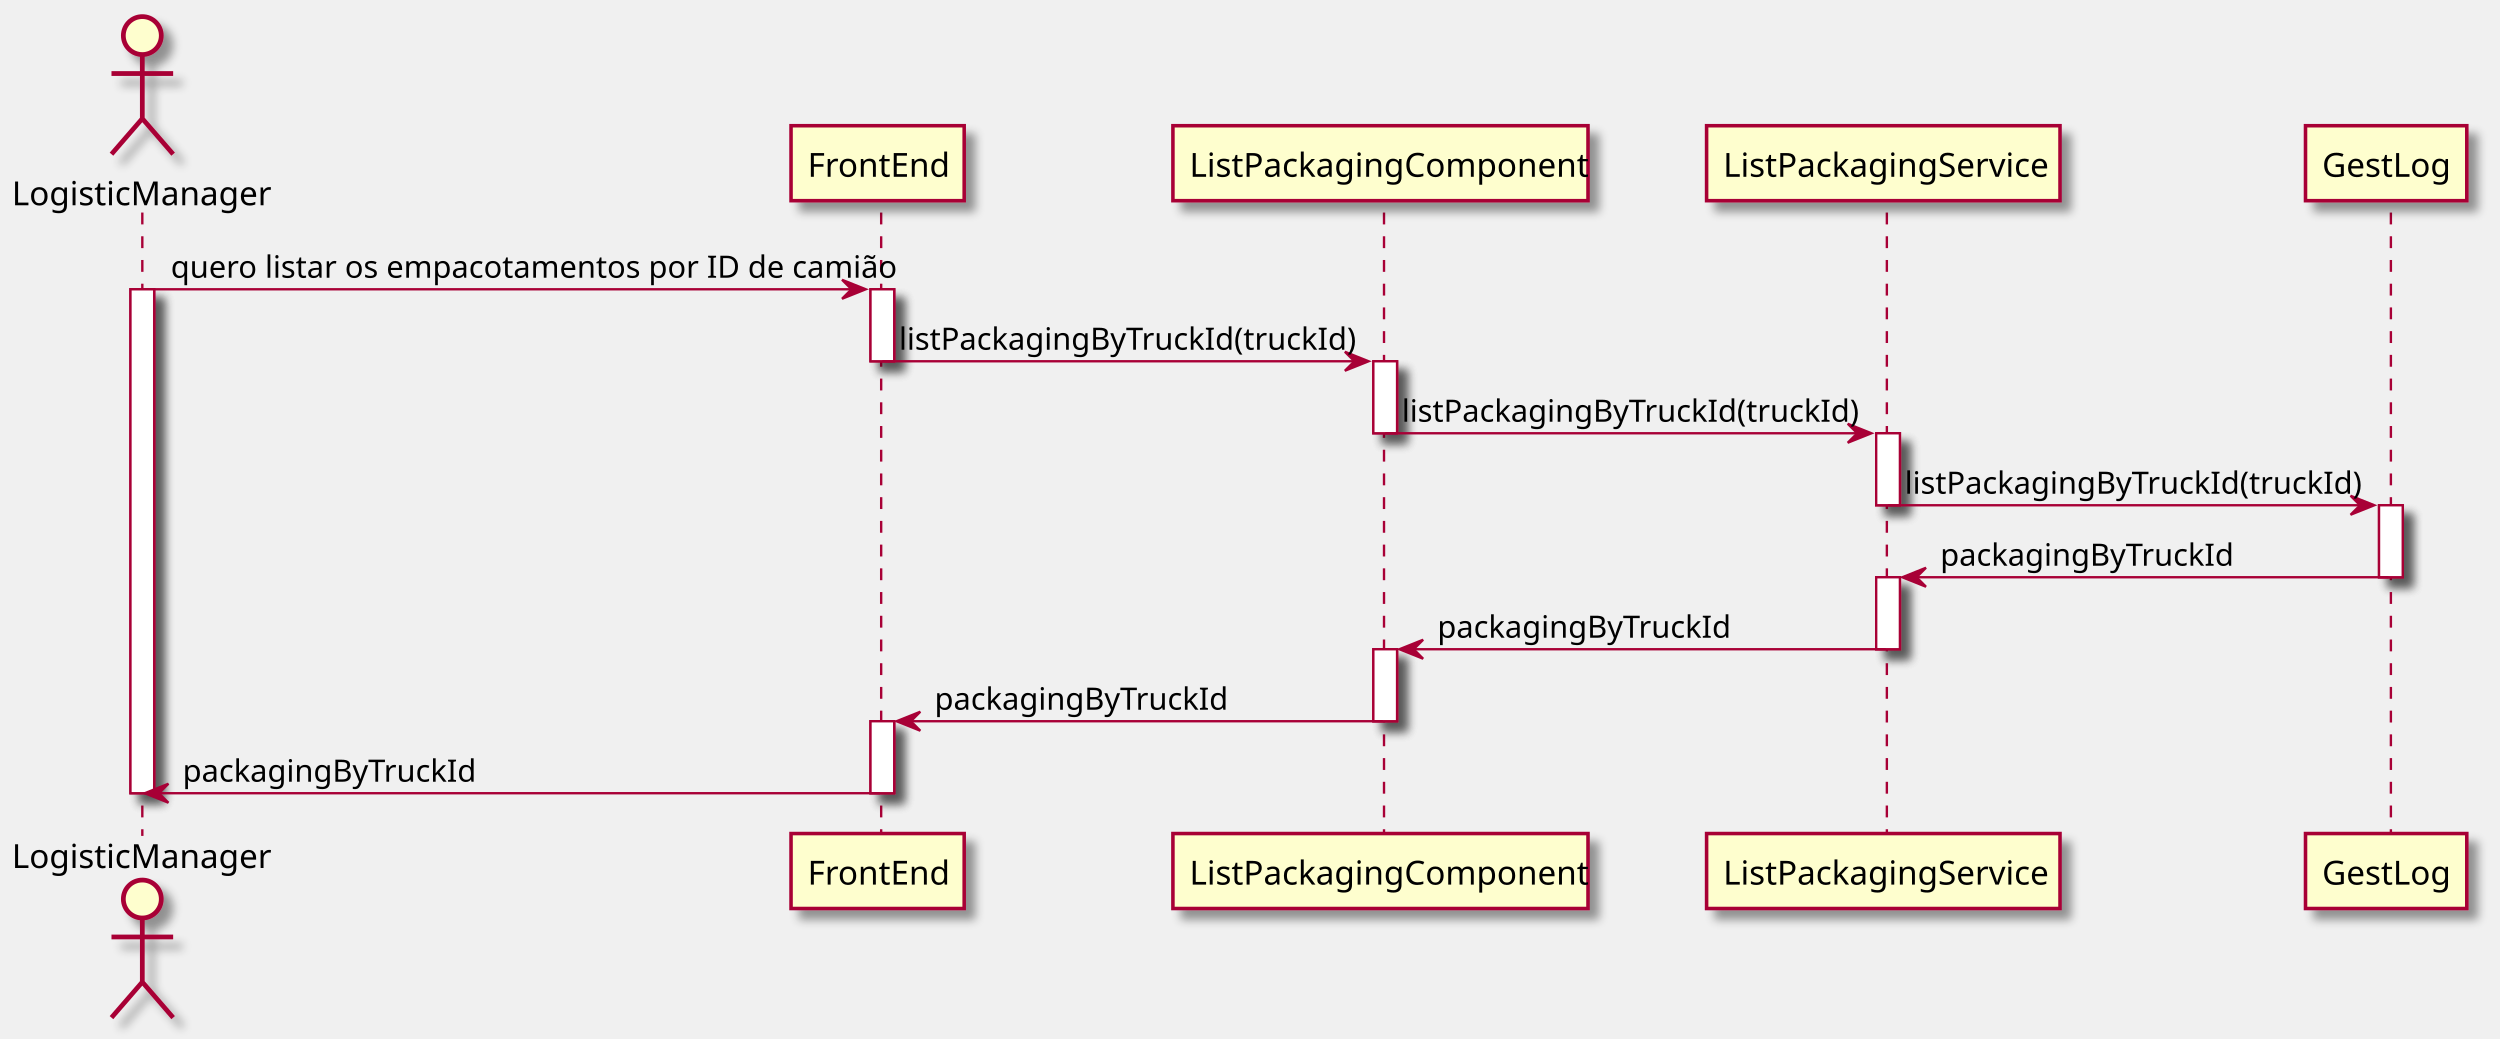
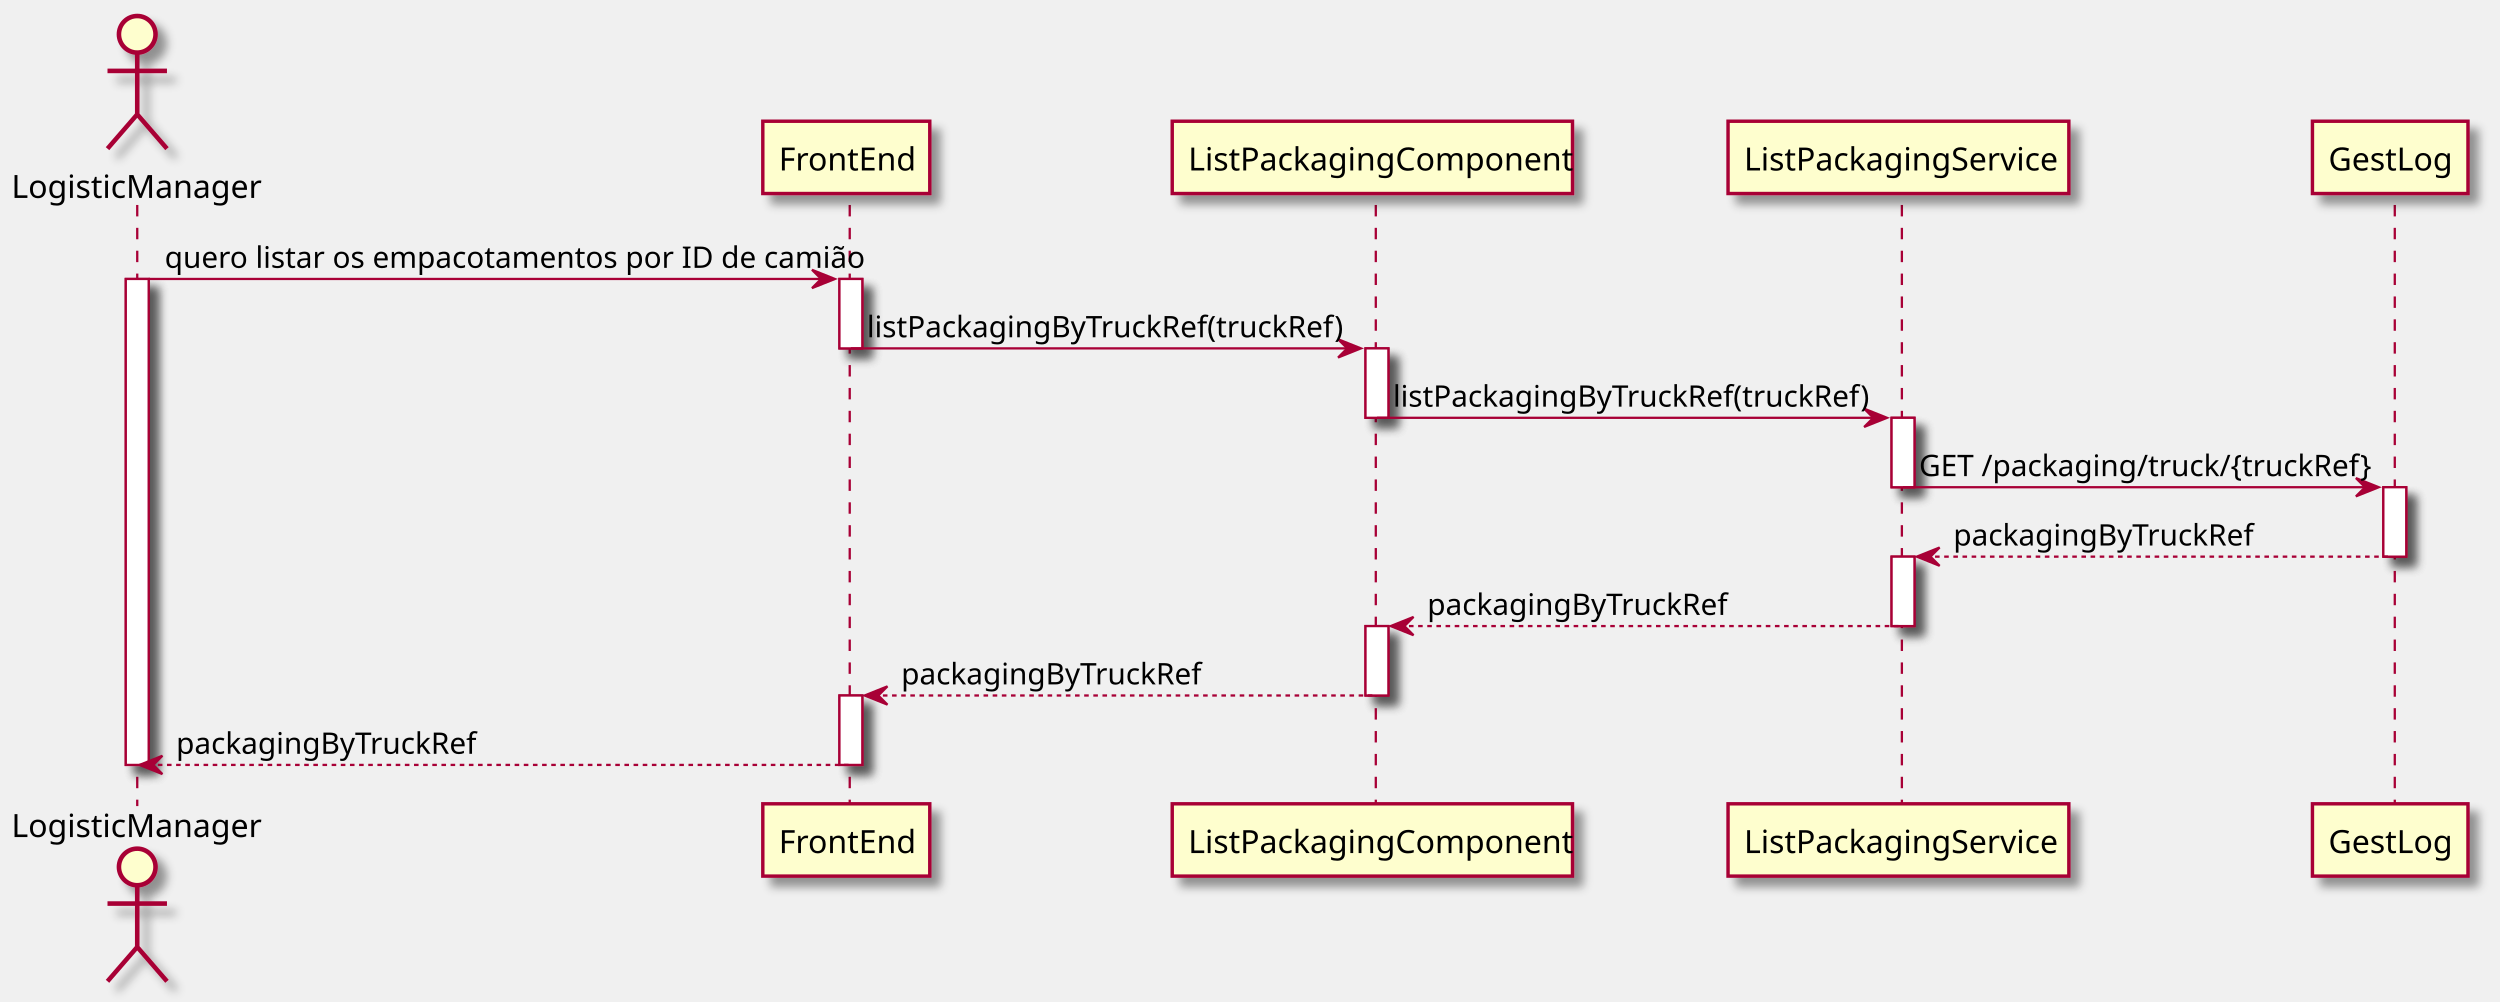
- <svg xmlns="http://www.w3.org/2000/svg" contentScriptType="application/ecmascript" contentStyleType="text/css" height="438px" preserveAspectRatio="none" style="width:1054px;height:438px;background:#FFFFFF;" version="1.1" viewBox="0 0 1054 438" width="1054px" zoomAndPan="magnify">
+ <svg xmlns="http://www.w3.org/2000/svg" contentScriptType="application/ecmascript" contentStyleType="text/css" height="438px" preserveAspectRatio="none" style="width:1093px;height:438px;background:#FFFFFF;" version="1.1" viewBox="0 0 1093 438" width="1093px" zoomAndPan="magnify">
  <defs>
-     <filter height="300%" id="frrsudt75eqqr" width="300%" x="-1" y="-1">
+     <filter height="300%" id="f1tjg2o7yu553x" width="300%" x="-1" y="-1">
      <feGaussianBlur result="blurOut" stdDeviation="2.0" />
      <feColorMatrix in="blurOut" result="blurOut2" type="matrix" values="0 0 0 0 0 0 0 0 0 0 0 0 0 0 0 0 0 0 .4 0" />
      <feOffset dx="4.0" dy="4.0" in="blurOut2" result="blurOut3" />
      <feBlend in="SourceGraphic" in2="blurOut3" mode="normal" />
    </filter>
  </defs>
  <g>
-     <rect fill="#FFFFFF" filter="url(#frrsudt75eqqr)" height="212.461" style="stroke:#A80036;stroke-width:1.0;" width="10" x="55" y="121.961" />
-     <rect fill="#FFFFFF" filter="url(#frrsudt75eqqr)" height="30.352" style="stroke:#A80036;stroke-width:1.0;" width="10" x="367" y="121.961" />
-     <rect fill="#FFFFFF" filter="url(#frrsudt75eqqr)" height="30.352" style="stroke:#A80036;stroke-width:1.0;" width="10" x="367" y="304.07" />
-     <rect fill="#FFFFFF" filter="url(#frrsudt75eqqr)" height="30.352" style="stroke:#A80036;stroke-width:1.0;" width="10" x="579" y="152.312" />
-     <rect fill="#FFFFFF" filter="url(#frrsudt75eqqr)" height="30.352" style="stroke:#A80036;stroke-width:1.0;" width="10" x="579" y="273.719" />
-     <rect fill="#FFFFFF" filter="url(#frrsudt75eqqr)" height="30.352" style="stroke:#A80036;stroke-width:1.0;" width="10" x="791" y="182.664" />
-     <rect fill="#FFFFFF" filter="url(#frrsudt75eqqr)" height="30.352" style="stroke:#A80036;stroke-width:1.0;" width="10" x="791" y="243.367" />
-     <rect fill="#FFFFFF" filter="url(#frrsudt75eqqr)" height="30.352" style="stroke:#A80036;stroke-width:1.0;" width="10" x="1003" y="213.016" />
+     <rect fill="#FFFFFF" filter="url(#f1tjg2o7yu553x)" height="212.461" style="stroke:#A80036;stroke-width:1.0;" width="10" x="55" y="121.961" />
+     <rect fill="#FFFFFF" filter="url(#f1tjg2o7yu553x)" height="30.352" style="stroke:#A80036;stroke-width:1.0;" width="10" x="367" y="121.961" />
+     <rect fill="#FFFFFF" filter="url(#f1tjg2o7yu553x)" height="30.352" style="stroke:#A80036;stroke-width:1.0;" width="10" x="367" y="304.07" />
+     <rect fill="#FFFFFF" filter="url(#f1tjg2o7yu553x)" height="30.352" style="stroke:#A80036;stroke-width:1.0;" width="10" x="597" y="152.312" />
+     <rect fill="#FFFFFF" filter="url(#f1tjg2o7yu553x)" height="30.352" style="stroke:#A80036;stroke-width:1.0;" width="10" x="597" y="273.719" />
+     <rect fill="#FFFFFF" filter="url(#f1tjg2o7yu553x)" height="30.352" style="stroke:#A80036;stroke-width:1.0;" width="10" x="827" y="182.664" />
+     <rect fill="#FFFFFF" filter="url(#f1tjg2o7yu553x)" height="30.352" style="stroke:#A80036;stroke-width:1.0;" width="10" x="827" y="243.367" />
+     <rect fill="#FFFFFF" filter="url(#f1tjg2o7yu553x)" height="30.352" style="stroke:#A80036;stroke-width:1.0;" width="10" x="1042" y="213.016" />
    <line style="stroke:#A80036;stroke-width:1.0;stroke-dasharray:5.0,5.0;" x1="60" x2="60" y1="89.609" y2="352.422" />
    <line style="stroke:#A80036;stroke-width:1.0;stroke-dasharray:5.0,5.0;" x1="371.5" x2="371.5" y1="89.609" y2="352.422" />
-     <line style="stroke:#A80036;stroke-width:1.0;stroke-dasharray:5.0,5.0;" x1="583.5" x2="583.5" y1="89.609" y2="352.422" />
-     <line style="stroke:#A80036;stroke-width:1.0;stroke-dasharray:5.0,5.0;" x1="795.5" x2="795.5" y1="89.609" y2="352.422" />
-     <line style="stroke:#A80036;stroke-width:1.0;stroke-dasharray:5.0,5.0;" x1="1008" x2="1008" y1="89.609" y2="352.422" />
+     <line style="stroke:#A80036;stroke-width:1.0;stroke-dasharray:5.0,5.0;" x1="601.5" x2="601.5" y1="89.609" y2="352.422" />
+     <line style="stroke:#A80036;stroke-width:1.0;stroke-dasharray:5.0,5.0;" x1="831.5" x2="831.5" y1="89.609" y2="352.422" />
+     <line style="stroke:#A80036;stroke-width:1.0;stroke-dasharray:5.0,5.0;" x1="1047" x2="1047" y1="89.609" y2="352.422" />
    <text fill="#000000" font-family="sans-serif" font-size="14" lengthAdjust="spacing" textLength="104" x="5" y="86.533">LogisticManager</text>
-     <ellipse cx="60" cy="15" fill="#FEFECE" filter="url(#frrsudt75eqqr)" rx="8" ry="8" style="stroke:#A80036;stroke-width:2.0;" />
-     <path d="M60,23 L60,50 M47,31 L73,31 M60,50 L47,65 M60,50 L73,65 " fill="none" filter="url(#frrsudt75eqqr)" style="stroke:#A80036;stroke-width:2.0;" />
+     <ellipse cx="60" cy="15" fill="#FEFECE" filter="url(#f1tjg2o7yu553x)" rx="8" ry="8" style="stroke:#A80036;stroke-width:2.0;" />
+     <path d="M60,23 L60,50 M47,31 L73,31 M60,50 L47,65 M60,50 L73,65 " fill="none" filter="url(#f1tjg2o7yu553x)" style="stroke:#A80036;stroke-width:2.0;" />
    <text fill="#000000" font-family="sans-serif" font-size="14" lengthAdjust="spacing" textLength="104" x="5" y="365.955">LogisticManager</text>
-     <ellipse cx="60" cy="379.031" fill="#FEFECE" filter="url(#frrsudt75eqqr)" rx="8" ry="8" style="stroke:#A80036;stroke-width:2.0;" />
-     <path d="M60,387.031 L60,414.031 M47,395.031 L73,395.031 M60,414.031 L47,429.031 M60,414.031 L73,429.031 " fill="none" filter="url(#frrsudt75eqqr)" style="stroke:#A80036;stroke-width:2.0;" />
-     <rect fill="#FEFECE" filter="url(#frrsudt75eqqr)" height="31.609" style="stroke:#A80036;stroke-width:1.5;" width="73" x="333.5" y="53" />
+     <ellipse cx="60" cy="379.031" fill="#FEFECE" filter="url(#f1tjg2o7yu553x)" rx="8" ry="8" style="stroke:#A80036;stroke-width:2.0;" />
+     <path d="M60,387.031 L60,414.031 M47,395.031 L73,395.031 M60,414.031 L47,429.031 M60,414.031 L73,429.031 " fill="none" filter="url(#f1tjg2o7yu553x)" style="stroke:#A80036;stroke-width:2.0;" />
+     <rect fill="#FEFECE" filter="url(#f1tjg2o7yu553x)" height="31.609" style="stroke:#A80036;stroke-width:1.5;" width="73" x="333.5" y="53" />
    <text fill="#000000" font-family="sans-serif" font-size="14" lengthAdjust="spacing" textLength="59" x="340.5" y="74.533">FrontEnd</text>
-     <rect fill="#FEFECE" filter="url(#frrsudt75eqqr)" height="31.609" style="stroke:#A80036;stroke-width:1.5;" width="73" x="333.5" y="351.422" />
+     <rect fill="#FEFECE" filter="url(#f1tjg2o7yu553x)" height="31.609" style="stroke:#A80036;stroke-width:1.5;" width="73" x="333.5" y="351.422" />
    <text fill="#000000" font-family="sans-serif" font-size="14" lengthAdjust="spacing" textLength="59" x="340.5" y="372.955">FrontEnd</text>
-     <rect fill="#FEFECE" filter="url(#frrsudt75eqqr)" height="31.609" style="stroke:#A80036;stroke-width:1.5;" width="175" x="494.5" y="53" />
-     <text fill="#000000" font-family="sans-serif" font-size="14" lengthAdjust="spacing" textLength="161" x="501.5" y="74.533">ListPackagingComponent</text>
-     <rect fill="#FEFECE" filter="url(#frrsudt75eqqr)" height="31.609" style="stroke:#A80036;stroke-width:1.5;" width="175" x="494.5" y="351.422" />
-     <text fill="#000000" font-family="sans-serif" font-size="14" lengthAdjust="spacing" textLength="161" x="501.5" y="372.955">ListPackagingComponent</text>
-     <rect fill="#FEFECE" filter="url(#frrsudt75eqqr)" height="31.609" style="stroke:#A80036;stroke-width:1.5;" width="149" x="719.5" y="53" />
-     <text fill="#000000" font-family="sans-serif" font-size="14" lengthAdjust="spacing" textLength="135" x="726.5" y="74.533">ListPackagingService</text>
-     <rect fill="#FEFECE" filter="url(#frrsudt75eqqr)" height="31.609" style="stroke:#A80036;stroke-width:1.5;" width="149" x="719.5" y="351.422" />
-     <text fill="#000000" font-family="sans-serif" font-size="14" lengthAdjust="spacing" textLength="135" x="726.5" y="372.955">ListPackagingService</text>
-     <rect fill="#FEFECE" filter="url(#frrsudt75eqqr)" height="31.609" style="stroke:#A80036;stroke-width:1.5;" width="68" x="972" y="53" />
-     <text fill="#000000" font-family="sans-serif" font-size="14" lengthAdjust="spacing" textLength="54" x="979" y="74.533">GestLog</text>
-     <rect fill="#FEFECE" filter="url(#frrsudt75eqqr)" height="31.609" style="stroke:#A80036;stroke-width:1.5;" width="68" x="972" y="351.422" />
-     <text fill="#000000" font-family="sans-serif" font-size="14" lengthAdjust="spacing" textLength="54" x="979" y="372.955">GestLog</text>
-     <rect fill="#FFFFFF" filter="url(#frrsudt75eqqr)" height="212.461" style="stroke:#A80036;stroke-width:1.0;" width="10" x="55" y="121.961" />
-     <rect fill="#FFFFFF" filter="url(#frrsudt75eqqr)" height="30.352" style="stroke:#A80036;stroke-width:1.0;" width="10" x="367" y="121.961" />
-     <rect fill="#FFFFFF" filter="url(#frrsudt75eqqr)" height="30.352" style="stroke:#A80036;stroke-width:1.0;" width="10" x="367" y="304.07" />
-     <rect fill="#FFFFFF" filter="url(#frrsudt75eqqr)" height="30.352" style="stroke:#A80036;stroke-width:1.0;" width="10" x="579" y="152.312" />
-     <rect fill="#FFFFFF" filter="url(#frrsudt75eqqr)" height="30.352" style="stroke:#A80036;stroke-width:1.0;" width="10" x="579" y="273.719" />
-     <rect fill="#FFFFFF" filter="url(#frrsudt75eqqr)" height="30.352" style="stroke:#A80036;stroke-width:1.0;" width="10" x="791" y="182.664" />
-     <rect fill="#FFFFFF" filter="url(#frrsudt75eqqr)" height="30.352" style="stroke:#A80036;stroke-width:1.0;" width="10" x="791" y="243.367" />
-     <rect fill="#FFFFFF" filter="url(#frrsudt75eqqr)" height="30.352" style="stroke:#A80036;stroke-width:1.0;" width="10" x="1003" y="213.016" />
+     <rect fill="#FEFECE" filter="url(#f1tjg2o7yu553x)" height="31.609" style="stroke:#A80036;stroke-width:1.5;" width="175" x="512.5" y="53" />
+     <text fill="#000000" font-family="sans-serif" font-size="14" lengthAdjust="spacing" textLength="161" x="519.5" y="74.533">ListPackagingComponent</text>
+     <rect fill="#FEFECE" filter="url(#f1tjg2o7yu553x)" height="31.609" style="stroke:#A80036;stroke-width:1.5;" width="175" x="512.5" y="351.422" />
+     <text fill="#000000" font-family="sans-serif" font-size="14" lengthAdjust="spacing" textLength="161" x="519.5" y="372.955">ListPackagingComponent</text>
+     <rect fill="#FEFECE" filter="url(#f1tjg2o7yu553x)" height="31.609" style="stroke:#A80036;stroke-width:1.5;" width="149" x="755.5" y="53" />
+     <text fill="#000000" font-family="sans-serif" font-size="14" lengthAdjust="spacing" textLength="135" x="762.5" y="74.533">ListPackagingService</text>
+     <rect fill="#FEFECE" filter="url(#f1tjg2o7yu553x)" height="31.609" style="stroke:#A80036;stroke-width:1.5;" width="149" x="755.5" y="351.422" />
+     <text fill="#000000" font-family="sans-serif" font-size="14" lengthAdjust="spacing" textLength="135" x="762.5" y="372.955">ListPackagingService</text>
+     <rect fill="#FEFECE" filter="url(#f1tjg2o7yu553x)" height="31.609" style="stroke:#A80036;stroke-width:1.5;" width="68" x="1011" y="53" />
+     <text fill="#000000" font-family="sans-serif" font-size="14" lengthAdjust="spacing" textLength="54" x="1018" y="74.533">GestLog</text>
+     <rect fill="#FEFECE" filter="url(#f1tjg2o7yu553x)" height="31.609" style="stroke:#A80036;stroke-width:1.5;" width="68" x="1011" y="351.422" />
+     <text fill="#000000" font-family="sans-serif" font-size="14" lengthAdjust="spacing" textLength="54" x="1018" y="372.955">GestLog</text>
+     <rect fill="#FFFFFF" filter="url(#f1tjg2o7yu553x)" height="212.461" style="stroke:#A80036;stroke-width:1.0;" width="10" x="55" y="121.961" />
+     <rect fill="#FFFFFF" filter="url(#f1tjg2o7yu553x)" height="30.352" style="stroke:#A80036;stroke-width:1.0;" width="10" x="367" y="121.961" />
+     <rect fill="#FFFFFF" filter="url(#f1tjg2o7yu553x)" height="30.352" style="stroke:#A80036;stroke-width:1.0;" width="10" x="367" y="304.07" />
+     <rect fill="#FFFFFF" filter="url(#f1tjg2o7yu553x)" height="30.352" style="stroke:#A80036;stroke-width:1.0;" width="10" x="597" y="152.312" />
+     <rect fill="#FFFFFF" filter="url(#f1tjg2o7yu553x)" height="30.352" style="stroke:#A80036;stroke-width:1.0;" width="10" x="597" y="273.719" />
+     <rect fill="#FFFFFF" filter="url(#f1tjg2o7yu553x)" height="30.352" style="stroke:#A80036;stroke-width:1.0;" width="10" x="827" y="182.664" />
+     <rect fill="#FFFFFF" filter="url(#f1tjg2o7yu553x)" height="30.352" style="stroke:#A80036;stroke-width:1.0;" width="10" x="827" y="243.367" />
+     <rect fill="#FFFFFF" filter="url(#f1tjg2o7yu553x)" height="30.352" style="stroke:#A80036;stroke-width:1.0;" width="10" x="1042" y="213.016" />
    <polygon fill="#A80036" points="355,117.961,365,121.961,355,125.961,359,121.961" style="stroke:#A80036;stroke-width:1.0;" />
    <line style="stroke:#A80036;stroke-width:1.0;" x1="65" x2="361" y1="121.961" y2="121.961" />
    <text fill="#000000" font-family="sans-serif" font-size="13" lengthAdjust="spacing" textLength="288" x="72" y="117.105">quero listar os empacotamentos por ID de camião</text>
-     <polygon fill="#A80036" points="567,148.312,577,152.312,567,156.312,571,152.312" style="stroke:#A80036;stroke-width:1.0;" />
-     <line style="stroke:#A80036;stroke-width:1.0;" x1="372" x2="573" y1="152.312" y2="152.312" />
-     <text fill="#000000" font-family="sans-serif" font-size="13" lengthAdjust="spacing" textLength="183" x="379" y="147.456">listPackagingByTruckId(truckId)</text>
-     <polygon fill="#A80036" points="779,178.664,789,182.664,779,186.664,783,182.664" style="stroke:#A80036;stroke-width:1.0;" />
-     <line style="stroke:#A80036;stroke-width:1.0;" x1="584" x2="785" y1="182.664" y2="182.664" />
-     <text fill="#000000" font-family="sans-serif" font-size="13" lengthAdjust="spacing" textLength="183" x="591" y="177.808">listPackagingByTruckId(truckId)</text>
-     <polygon fill="#A80036" points="991,209.016,1001,213.016,991,217.016,995,213.016" style="stroke:#A80036;stroke-width:1.0;" />
-     <line style="stroke:#A80036;stroke-width:1.0;" x1="796" x2="997" y1="213.016" y2="213.016" />
-     <text fill="#000000" font-family="sans-serif" font-size="13" lengthAdjust="spacing" textLength="183" x="803" y="208.159">listPackagingByTruckId(truckId)</text>
-     <polygon fill="#A80036" points="812,239.367,802,243.367,812,247.367,808,243.367" style="stroke:#A80036;stroke-width:1.0;" />
-     <line style="stroke:#A80036;stroke-width:1.0;" x1="806" x2="1007" y1="243.367" y2="243.367" />
-     <text fill="#000000" font-family="sans-serif" font-size="13" lengthAdjust="spacing" textLength="117" x="818" y="238.511">packagingByTruckId</text>
-     <polygon fill="#A80036" points="600,269.719,590,273.719,600,277.719,596,273.719" style="stroke:#A80036;stroke-width:1.0;" />
-     <line style="stroke:#A80036;stroke-width:1.0;" x1="594" x2="795" y1="273.719" y2="273.719" />
-     <text fill="#000000" font-family="sans-serif" font-size="13" lengthAdjust="spacing" textLength="117" x="606" y="268.862">packagingByTruckId</text>
+     <polygon fill="#A80036" points="585,148.312,595,152.312,585,156.312,589,152.312" style="stroke:#A80036;stroke-width:1.0;" />
+     <line style="stroke:#A80036;stroke-width:1.0;" x1="372" x2="591" y1="152.312" y2="152.312" />
+     <text fill="#000000" font-family="sans-serif" font-size="13" lengthAdjust="spacing" textLength="201" x="379" y="147.456">listPackagingByTruckRef(truckRef)</text>
+     <polygon fill="#A80036" points="815,178.664,825,182.664,815,186.664,819,182.664" style="stroke:#A80036;stroke-width:1.0;" />
+     <line style="stroke:#A80036;stroke-width:1.0;" x1="602" x2="821" y1="182.664" y2="182.664" />
+     <text fill="#000000" font-family="sans-serif" font-size="13" lengthAdjust="spacing" textLength="201" x="609" y="177.808">listPackagingByTruckRef(truckRef)</text>
+     <polygon fill="#A80036" points="1030,209.016,1040,213.016,1030,217.016,1034,213.016" style="stroke:#A80036;stroke-width:1.0;" />
+     <line style="stroke:#A80036;stroke-width:1.0;" x1="832" x2="1036" y1="213.016" y2="213.016" />
+     <text fill="#000000" font-family="sans-serif" font-size="13" lengthAdjust="spacing" textLength="186" x="839" y="208.159">GET /packaging/truck/{truckRef}</text>
+     <polygon fill="#A80036" points="848,239.367,838,243.367,848,247.367,844,243.367" style="stroke:#A80036;stroke-width:1.0;" />
+     <line style="stroke:#A80036;stroke-width:1.0;stroke-dasharray:2.0,2.0;" x1="842" x2="1046" y1="243.367" y2="243.367" />
+     <text fill="#000000" font-family="sans-serif" font-size="13" lengthAdjust="spacing" textLength="126" x="854" y="238.511">packagingByTruckRef</text>
+     <polygon fill="#A80036" points="618,269.719,608,273.719,618,277.719,614,273.719" style="stroke:#A80036;stroke-width:1.0;" />
+     <line style="stroke:#A80036;stroke-width:1.0;stroke-dasharray:2.0,2.0;" x1="612" x2="831" y1="273.719" y2="273.719" />
+     <text fill="#000000" font-family="sans-serif" font-size="13" lengthAdjust="spacing" textLength="126" x="624" y="268.862">packagingByTruckRef</text>
    <polygon fill="#A80036" points="388,300.07,378,304.07,388,308.07,384,304.07" style="stroke:#A80036;stroke-width:1.0;" />
-     <line style="stroke:#A80036;stroke-width:1.0;" x1="382" x2="583" y1="304.07" y2="304.07" />
-     <text fill="#000000" font-family="sans-serif" font-size="13" lengthAdjust="spacing" textLength="117" x="394" y="299.214">packagingByTruckId</text>
+     <line style="stroke:#A80036;stroke-width:1.0;stroke-dasharray:2.0,2.0;" x1="382" x2="601" y1="304.07" y2="304.07" />
+     <text fill="#000000" font-family="sans-serif" font-size="13" lengthAdjust="spacing" textLength="126" x="394" y="299.214">packagingByTruckRef</text>
    <polygon fill="#A80036" points="71,330.422,61,334.422,71,338.422,67,334.422" style="stroke:#A80036;stroke-width:1.0;" />
-     <line style="stroke:#A80036;stroke-width:1.0;" x1="65" x2="371" y1="334.422" y2="334.422" />
-     <text fill="#000000" font-family="sans-serif" font-size="13" lengthAdjust="spacing" textLength="117" x="77" y="329.565">packagingByTruckId</text>
+     <line style="stroke:#A80036;stroke-width:1.0;stroke-dasharray:2.0,2.0;" x1="65" x2="371" y1="334.422" y2="334.422" />
+     <text fill="#000000" font-family="sans-serif" font-size="13" lengthAdjust="spacing" textLength="126" x="77" y="329.565">packagingByTruckRef</text>
  </g>
</svg>
